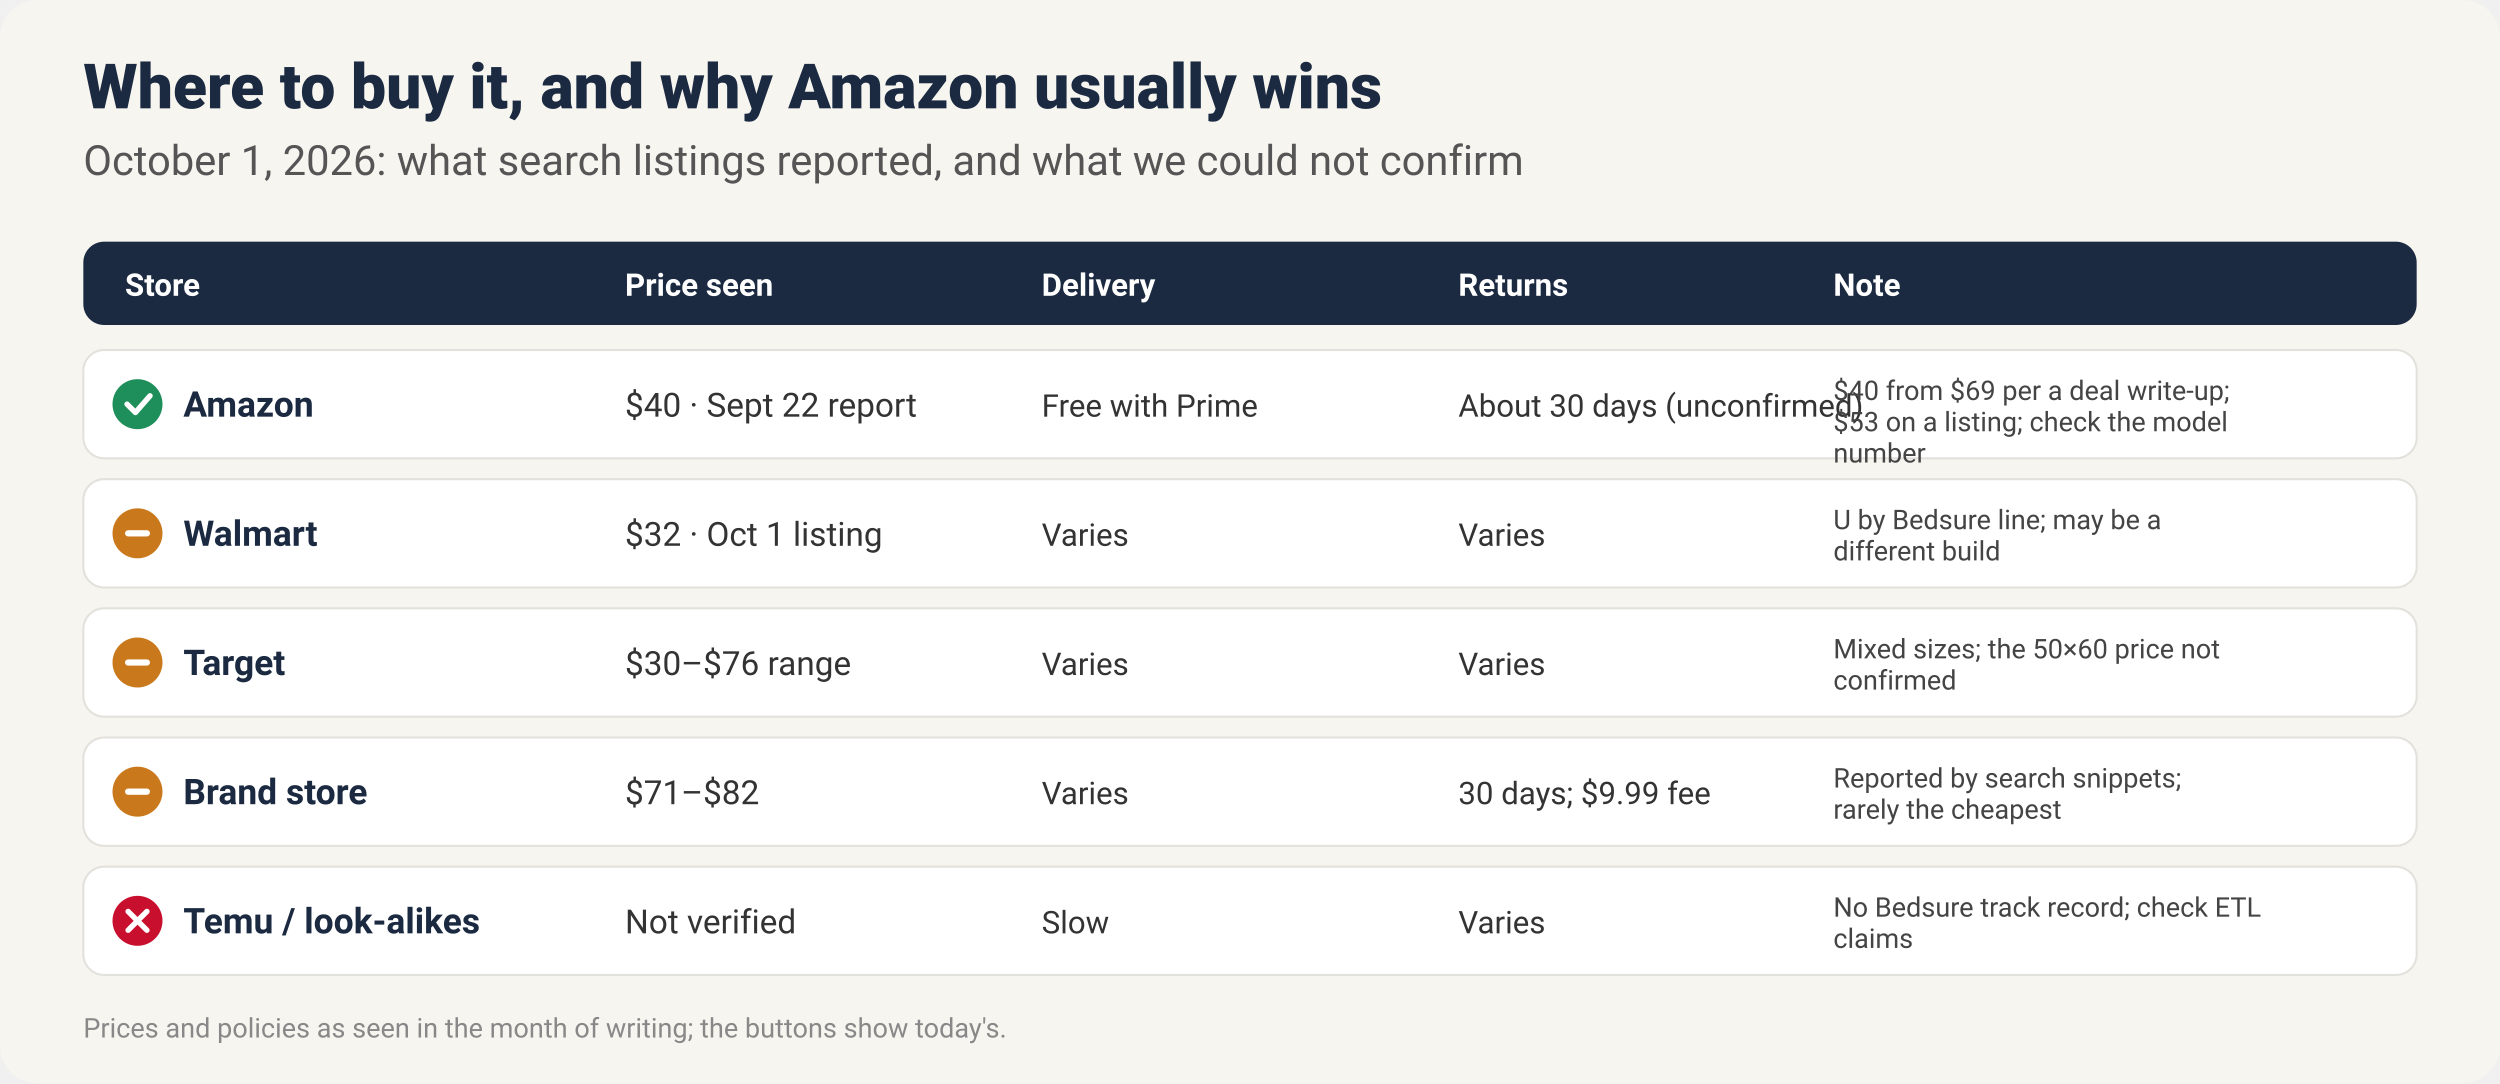
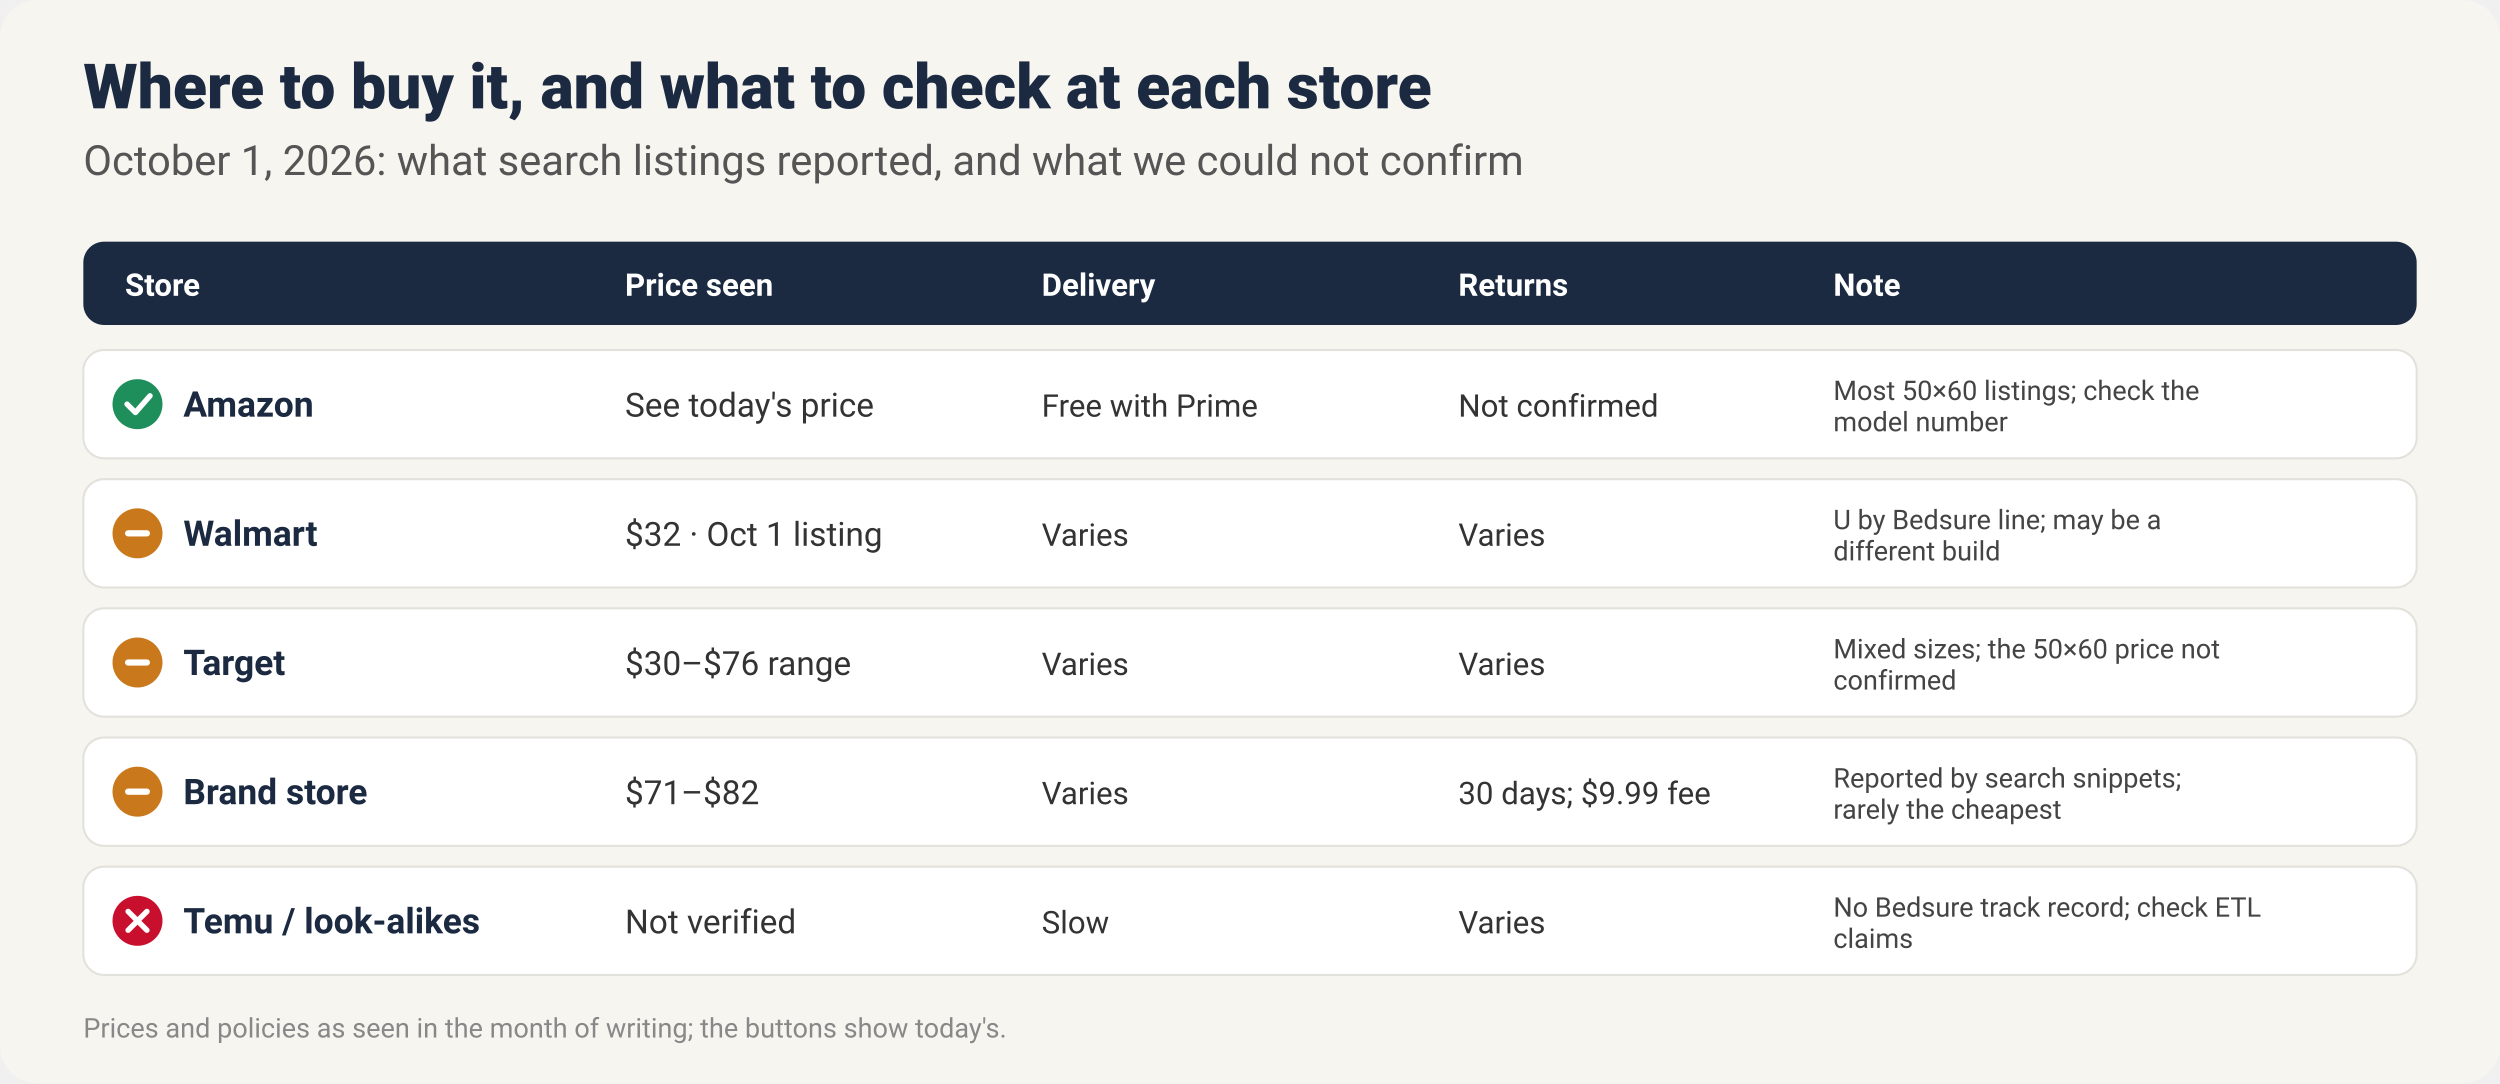
- <svg xmlns="http://www.w3.org/2000/svg" viewBox="0 0 1200 520" role="img" aria-label="Where to buy it, and why Amazon usually wins">
+ <svg xmlns="http://www.w3.org/2000/svg" viewBox="0 0 1200 520" role="img" aria-label="Where to buy it, and what to check at each store">
  <rect width="1200" height="520" rx="18" fill="#F7F5F0" />
  <g font-family="-apple-system,Segoe UI,Roboto,Helvetica,Arial,sans-serif">
-     <text x="40" y="52" font-size="30" font-weight="800" fill="#1B2A41" text-anchor="start">Where to buy it, and why Amazon usually wins</text>
+     <text x="40" y="52" font-size="30" font-weight="800" fill="#1B2A41" text-anchor="start">Where to buy it, and what to check at each store</text>
    <text x="40" y="84" font-size="20" font-weight="400" fill="#555" text-anchor="start">October 1, 2026: what search listings reported, and what we could not confirm</text>
    <rect x="40" y="116" width="1120" height="40" rx="10" fill="#1B2A41" />
    <text x="60" y="142" font-size="15" font-weight="700" fill="#fff" text-anchor="start">Store</text>
    <text x="300" y="142" font-size="15" font-weight="700" fill="#fff" text-anchor="start">Price seen</text>
    <text x="500" y="142" font-size="15" font-weight="700" fill="#fff" text-anchor="start">Delivery</text>
    <text x="700" y="142" font-size="15" font-weight="700" fill="#fff" text-anchor="start">Returns</text>
    <text x="880" y="142" font-size="15" font-weight="700" fill="#fff" text-anchor="start">Note</text>
    <rect x="40" y="168" width="1120" height="52" rx="10" fill="#fff" stroke="#E3E1DB" />
    <circle cx="66" cy="194" r="12" fill="#1E8E5A" />
    <path d="M 61 194 l 4 4 l 7 -8" fill="none" stroke="#fff" stroke-width="2.6" stroke-linecap="round" stroke-linejoin="round" />
    <text x="88" y="200" font-size="17" font-weight="700" fill="#1B2A41" text-anchor="start">Amazon</text>
-     <text x="300" y="200" font-size="16" font-weight="400" fill="#333" text-anchor="start">$40 · Sept 22 report</text>
+     <text x="300" y="200" font-size="16" font-weight="400" fill="#333" text-anchor="start">See today's price</text>
    <text x="500" y="200" font-size="15" font-weight="400" fill="#333" text-anchor="start">Free with Prime</text>
-     <text x="700" y="200" font-size="15" font-weight="400" fill="#333" text-anchor="start">About 30 days (unconfirmed)</text>
-     <text x="880" y="192" font-size="13" font-weight="400" fill="#444" text-anchor="start">$40 from $69 per a deal write-up;</text>
-     <text x="880" y="207" font-size="13" font-weight="400" fill="#444" text-anchor="start">$53 on a listing; check the model</text>
-     <text x="880" y="222" font-size="13" font-weight="400" fill="#444" text-anchor="start">number</text>
+     <text x="700" y="200" font-size="15" font-weight="400" fill="#333" text-anchor="start">Not confirmed</text>
+     <text x="880" y="192" font-size="13" font-weight="400" fill="#444" text-anchor="start">Most 50×60 listings; check the</text>
+     <text x="880" y="207" font-size="13" font-weight="400" fill="#444" text-anchor="start">model number</text>
    <rect x="40" y="230" width="1120" height="52" rx="10" fill="#fff" stroke="#E3E1DB" />
    <circle cx="66" cy="256" r="12" fill="#C9781B" />
    <rect x="60" y="254.5" width="12" height="3" rx="1.5" fill="#fff" />
    <text x="88" y="262" font-size="17" font-weight="700" fill="#1B2A41" text-anchor="start">Walmart</text>
    <text x="300" y="262" font-size="16" font-weight="400" fill="#333" text-anchor="start">$32 · Oct 1 listing</text>
    <text x="500" y="262" font-size="15" font-weight="400" fill="#333" text-anchor="start">Varies</text>
    <text x="700" y="262" font-size="15" font-weight="400" fill="#333" text-anchor="start">Varies</text>
    <text x="880" y="254" font-size="13" font-weight="400" fill="#444" text-anchor="start">U by Bedsure line; may be a</text>
    <text x="880" y="269" font-size="13" font-weight="400" fill="#444" text-anchor="start">different build</text>
    <rect x="40" y="292" width="1120" height="52" rx="10" fill="#fff" stroke="#E3E1DB" />
    <circle cx="66" cy="318" r="12" fill="#C9781B" />
    <rect x="60" y="316.5" width="12" height="3" rx="1.5" fill="#fff" />
    <text x="88" y="324" font-size="17" font-weight="700" fill="#1B2A41" text-anchor="start">Target</text>
    <text x="300" y="324" font-size="16" font-weight="400" fill="#333" text-anchor="start">$30–$76 range</text>
    <text x="500" y="324" font-size="15" font-weight="400" fill="#333" text-anchor="start">Varies</text>
    <text x="700" y="324" font-size="15" font-weight="400" fill="#333" text-anchor="start">Varies</text>
    <text x="880" y="316" font-size="13" font-weight="400" fill="#444" text-anchor="start">Mixed sizes; the 50×60 price not</text>
    <text x="880" y="331" font-size="13" font-weight="400" fill="#444" text-anchor="start">confirmed</text>
    <rect x="40" y="354" width="1120" height="52" rx="10" fill="#fff" stroke="#E3E1DB" />
    <circle cx="66" cy="380" r="12" fill="#C9781B" />
    <rect x="60" y="378.5" width="12" height="3" rx="1.5" fill="#fff" />
    <text x="88" y="386" font-size="17" font-weight="700" fill="#1B2A41" text-anchor="start">Brand store</text>
    <text x="300" y="386" font-size="16" font-weight="400" fill="#333" text-anchor="start">$71–$82</text>
    <text x="500" y="386" font-size="15" font-weight="400" fill="#333" text-anchor="start">Varies</text>
    <text x="700" y="386" font-size="15" font-weight="400" fill="#333" text-anchor="start">30 days; $9.99 fee</text>
    <text x="880" y="378" font-size="13" font-weight="400" fill="#444" text-anchor="start">Reported by search snippets;</text>
    <text x="880" y="393" font-size="13" font-weight="400" fill="#444" text-anchor="start">rarely the cheapest</text>
    <rect x="40" y="416" width="1120" height="52" rx="10" fill="#fff" stroke="#E3E1DB" />
    <circle cx="66" cy="442" r="12" fill="#C8102E" />
    <path d="M 61.5 437.5 l 9 9 M 70.5 437.5 l -9 9" stroke="#fff" stroke-width="2.6" stroke-linecap="round" />
    <text x="88" y="448" font-size="17" font-weight="700" fill="#1B2A41" text-anchor="start">Temu / look-alikes</text>
    <text x="300" y="448" font-size="16" font-weight="400" fill="#333" text-anchor="start">Not verified</text>
    <text x="500" y="448" font-size="15" font-weight="400" fill="#333" text-anchor="start">Slow</text>
    <text x="700" y="448" font-size="15" font-weight="400" fill="#333" text-anchor="start">Varies</text>
    <text x="880" y="440" font-size="13" font-weight="400" fill="#444" text-anchor="start">No Bedsure track record; check ETL</text>
    <text x="880" y="455" font-size="13" font-weight="400" fill="#444" text-anchor="start">claims</text>
    <text x="40" y="498" font-size="13" font-weight="400" fill="#888" text-anchor="start">Prices and policies as seen in the month of writing; the buttons show today's.</text>
  </g>
</svg>
